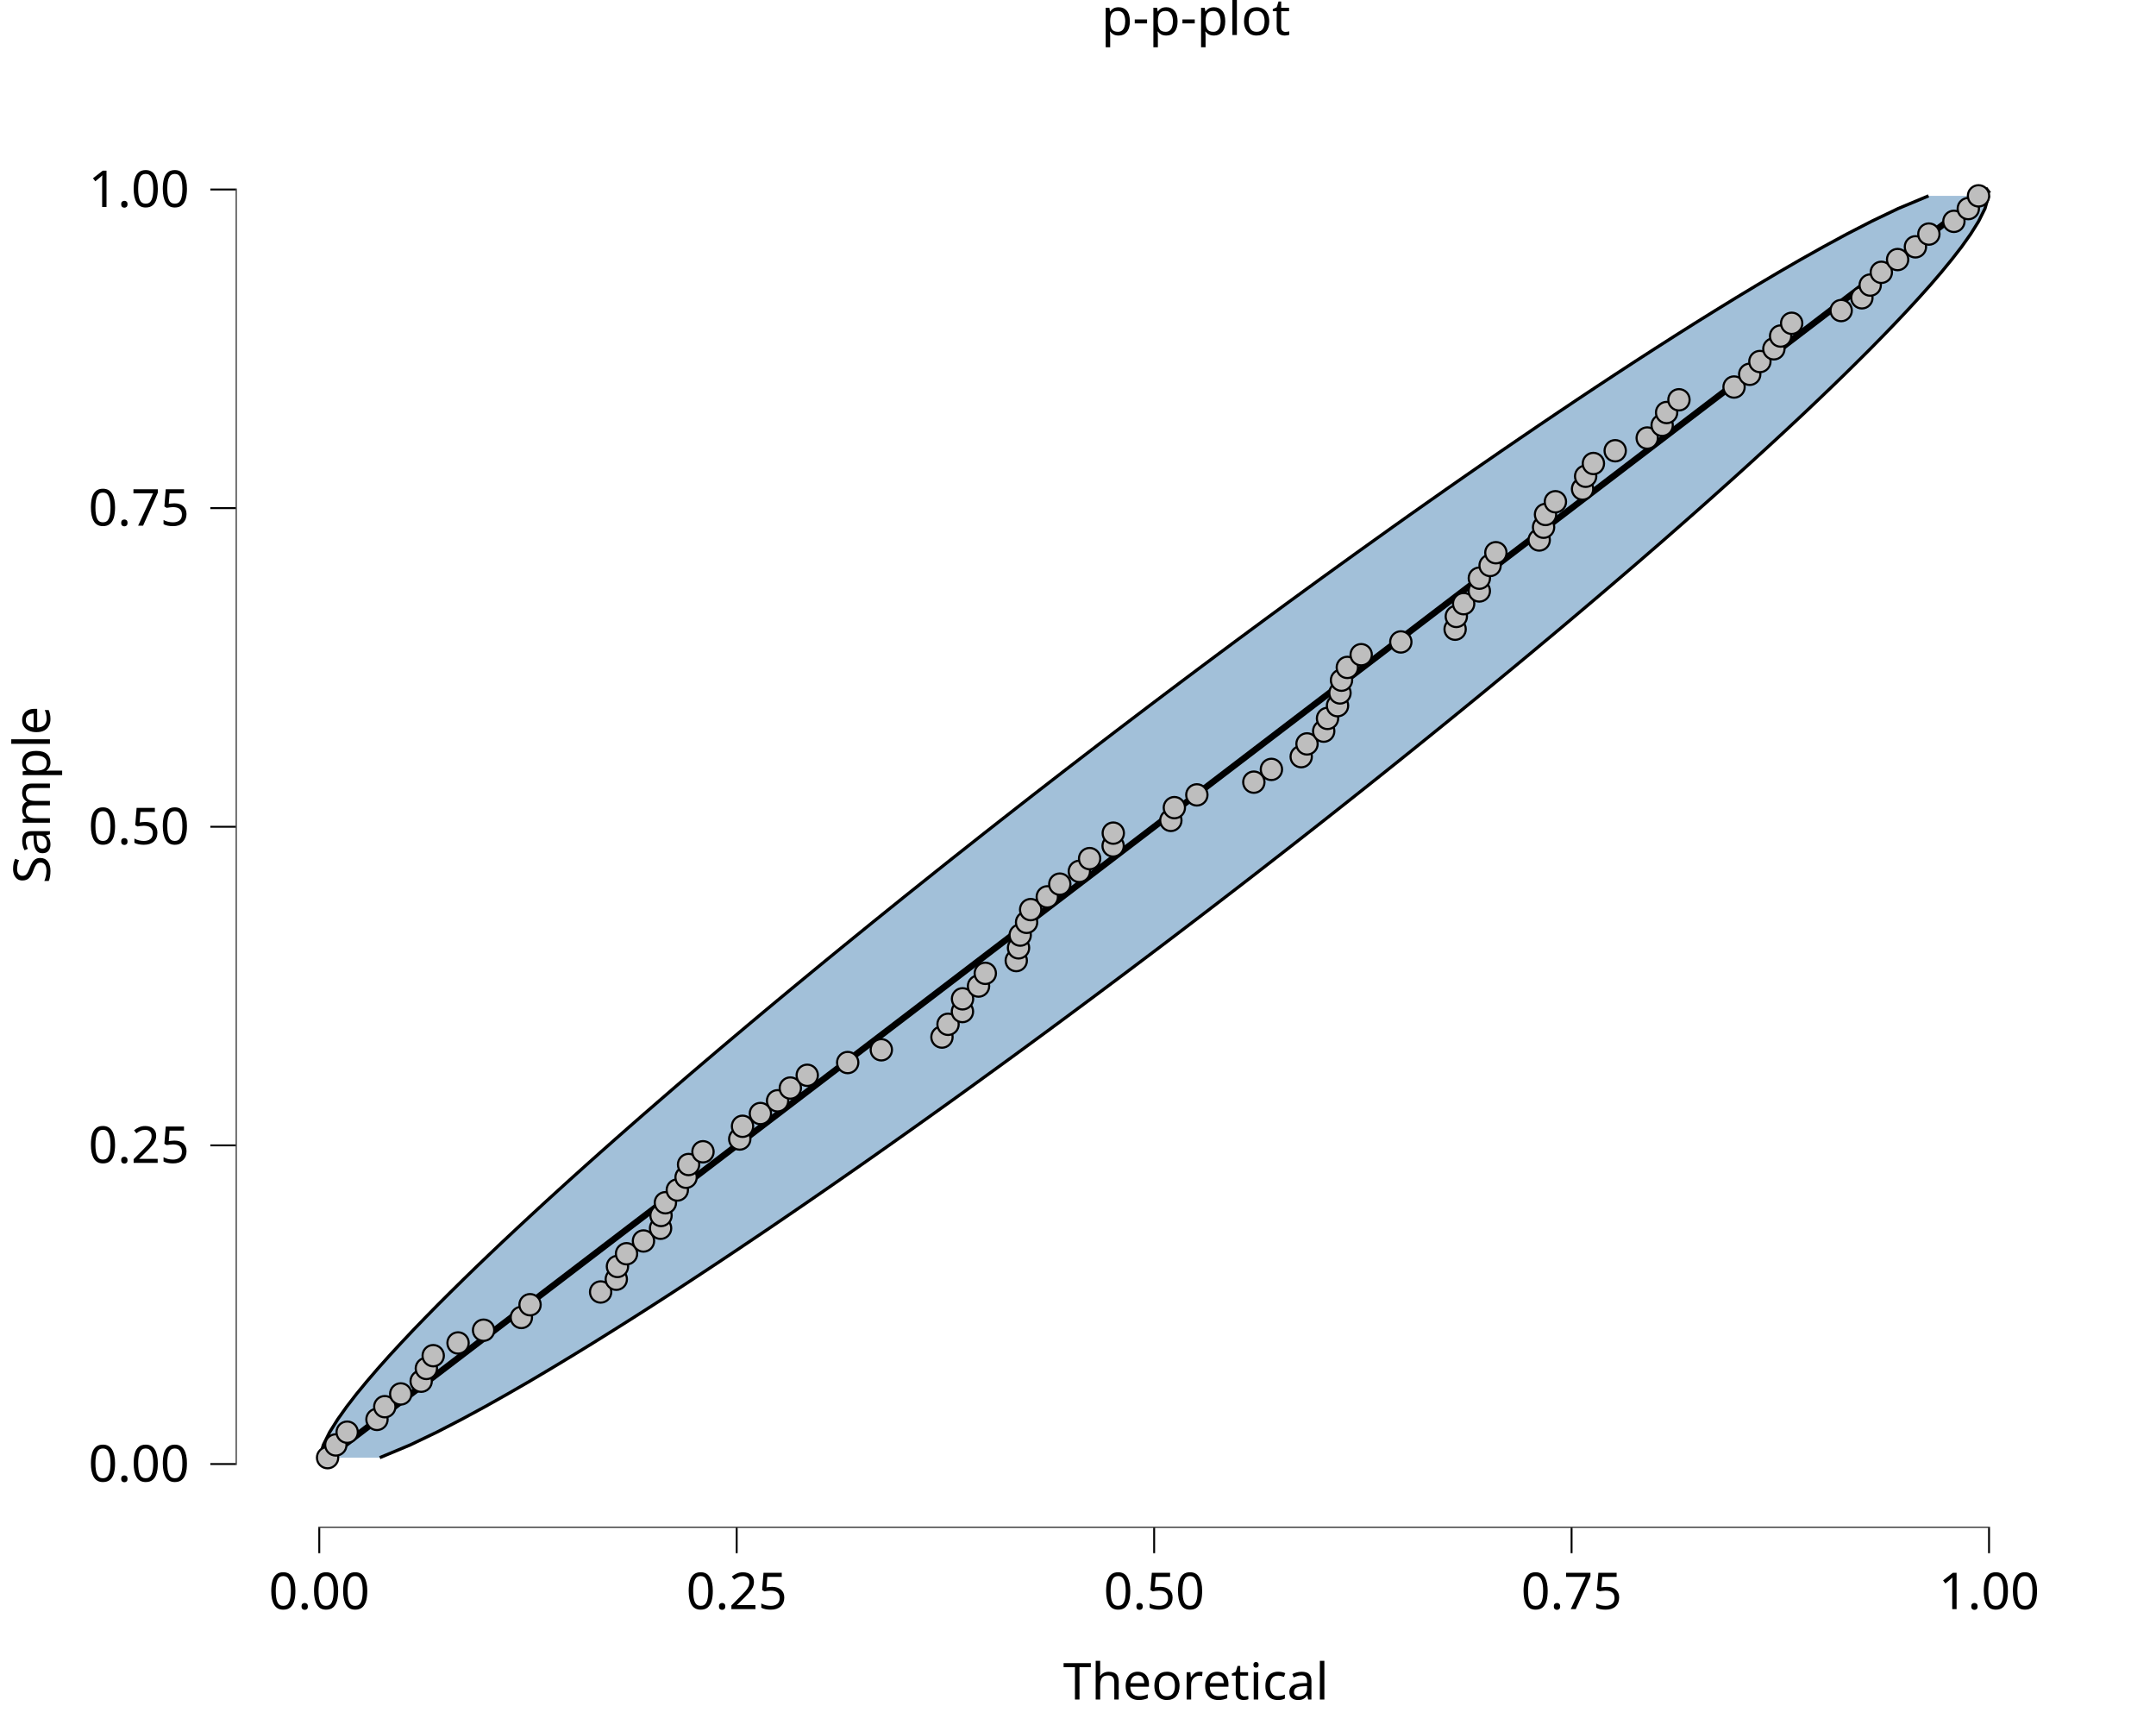
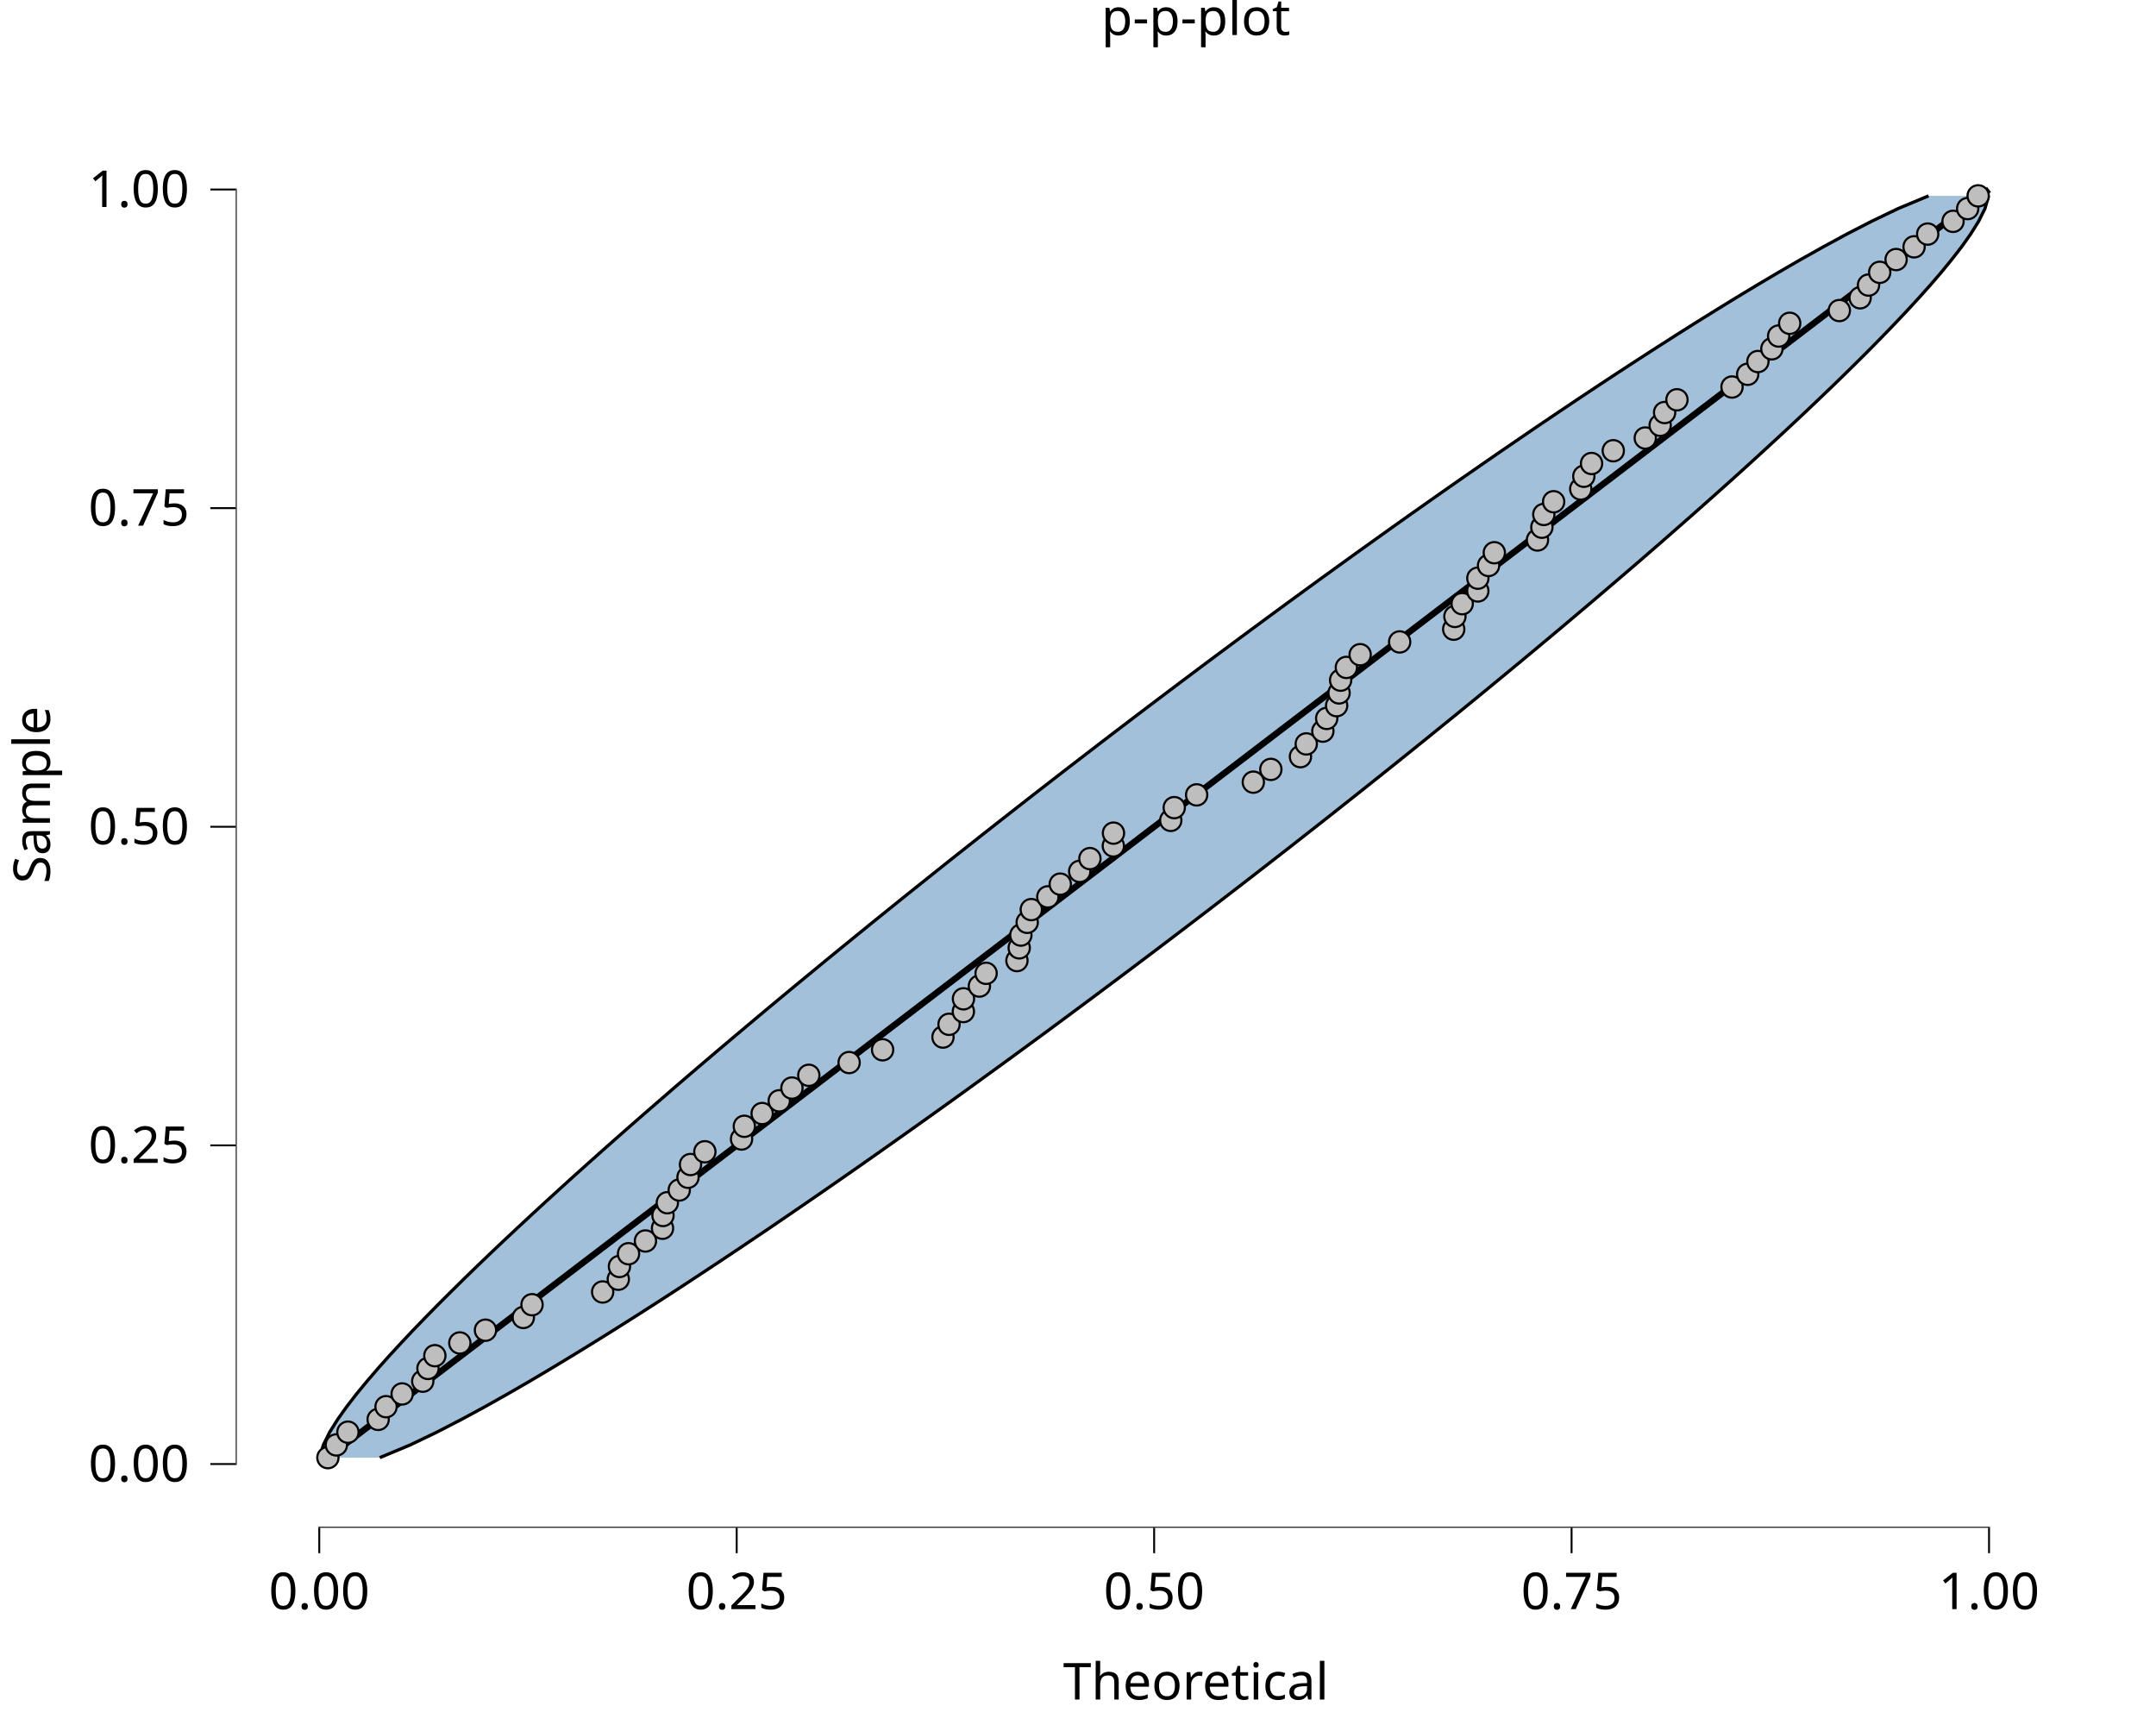
<svg xmlns="http://www.w3.org/2000/svg" class="svglite" data-engine-version="2.0" width="720.00pt" height="576.00pt" viewBox="0 0 720.00 576.00">
  <defs>
    <style type="text/css">
    .svglite line, .svglite polyline, .svglite polygon, .svglite path, .svglite rect, .svglite circle {
      fill: none;
      stroke: #000000;
      stroke-linecap: round;
      stroke-linejoin: round;
      stroke-miterlimit: 10.00;
    }
  </style>
  </defs>
  <rect width="100%" height="100%" style="stroke: none; fill: #FFFFFF;" />
  <defs>
    <clipPath id="cpMC4wMHw3MjAuMDB8MC4wMHw1NzYuMDA=">
      <rect x="0.00" y="0.00" width="720.00" height="576.00" />
    </clipPath>
  </defs>
  <g clip-path="url(#cpMC4wMHw3MjAuMDB8MC4wMHw1NzYuMDA=)">
    <rect x="0.00" y="0.00" width="720.00" height="576.00" style="stroke-width: 10.67; stroke: none;" />
  </g>
  <defs>
    <clipPath id="cpNzguNzR8NzIwLjAwfDIwLjcxfDUxMC4xNA==">
      <rect x="78.74" y="20.71" width="641.26" height="489.43" />
    </clipPath>
  </defs>
  <g clip-path="url(#cpNzguNzR8NzIwLjAwfDIwLjcxfDUxMC4xNA==)">
    <rect x="78.74" y="20.71" width="641.26" height="489.43" style="stroke-width: 10.67; stroke: none;" />
    <polygon points="126.82,486.73 136.99,482.48 145.87,478.22 154.12,473.96 161.97,469.71 169.54,465.45 176.90,461.20 184.08,456.94 191.13,452.68 198.06,448.43 204.88,444.17 211.62,439.92 218.28,435.66 224.86,431.41 231.37,427.15 237.83,422.89 244.23,418.64 250.58,414.38 256.89,410.13 263.14,405.87 269.36,401.61 275.53,397.36 281.67,393.10 287.77,388.85 293.83,384.59 299.86,380.33 305.86,376.08 311.83,371.82 317.77,367.57 323.68,363.31 329.56,359.05 335.42,354.80 341.25,350.54 347.05,346.29 352.83,342.03 358.58,337.77 364.31,333.52 370.01,329.26 375.69,325.01 381.35,320.75 386.99,316.50 392.60,312.24 398.19,307.98 403.76,303.73 409.30,299.47 414.83,295.22 420.33,290.96 425.81,286.70 431.27,282.45 436.71,278.19 442.13,273.94 447.52,269.68 452.90,265.42 458.25,261.17 463.58,256.91 468.89,252.66 474.18,248.40 479.45,244.14 484.69,239.89 489.92,235.63 495.12,231.38 500.29,227.12 505.45,222.86 510.58,218.61 515.68,214.35 520.77,210.10 525.82,205.84 530.86,201.58 535.86,197.33 540.84,193.07 545.80,188.82 550.72,184.56 555.62,180.31 560.48,176.05 565.32,171.79 570.12,167.54 574.89,163.28 579.63,159.03 584.33,154.77 588.99,150.51 593.61,146.26 598.19,142.00 602.73,137.75 607.21,133.49 611.65,129.23 616.03,124.98 620.35,120.72 624.61,116.47 628.79,112.21 632.90,107.95 636.91,103.70 640.83,99.44 644.63,95.19 648.29,90.93 651.78,86.67 655.08,82.42 658.10,78.16 660.76,73.91 662.88,69.65 664.10,65.40 644.04,65.40 633.87,69.65 624.99,73.91 616.74,78.16 608.89,82.42 601.32,86.67 593.96,90.93 586.77,95.19 579.73,99.44 572.80,103.70 565.97,107.95 559.24,112.21 552.58,116.47 546.00,120.72 539.48,124.98 533.03,129.23 526.62,133.49 520.27,137.75 513.97,142.00 507.72,146.26 501.50,150.51 495.33,154.77 489.19,159.03 483.09,163.28 477.03,167.54 470.99,171.79 464.99,176.05 459.03,180.31 453.09,184.56 447.18,188.82 441.29,193.07 435.44,197.33 429.61,201.58 423.81,205.84 418.03,210.10 412.28,214.35 406.55,218.61 400.85,222.86 395.17,227.12 389.51,231.38 383.87,235.63 378.26,239.89 372.67,244.14 367.10,248.40 361.56,252.66 356.03,256.91 350.53,261.17 345.05,265.42 339.59,269.68 334.15,273.94 328.73,278.19 323.34,282.45 317.96,286.70 312.61,290.96 307.28,295.22 301.96,299.47 296.68,303.73 291.41,307.98 286.17,312.24 280.94,316.50 275.74,320.75 270.57,325.01 265.41,329.26 260.28,333.52 255.17,337.77 250.09,342.03 245.03,346.29 240.00,350.54 234.99,354.80 230.01,359.05 225.06,363.31 220.14,367.57 215.24,371.82 210.37,376.08 205.54,380.33 200.73,384.59 195.96,388.85 191.23,393.10 186.53,397.36 181.87,401.61 177.25,405.87 172.67,410.13 168.13,414.38 163.64,418.64 159.21,422.89 154.83,427.15 150.51,431.41 146.25,435.66 142.07,439.92 137.96,444.17 133.95,448.43 130.03,452.68 126.23,456.94 122.57,461.20 119.07,465.45 115.78,469.71 112.76,473.96 110.09,478.22 107.98,482.48 106.76,486.73 " style="stroke-width: 0.00; stroke: none; stroke-linecap: butt; fill: #4682B4; fill-opacity: 0.50;" />
    <polyline points="126.82,486.73 136.99,482.48 145.87,478.22 154.12,473.96 161.97,469.71 169.54,465.45 176.90,461.20 184.08,456.94 191.13,452.68 198.06,448.43 204.88,444.17 211.62,439.92 218.28,435.66 224.86,431.41 231.37,427.15 237.83,422.89 244.23,418.64 250.58,414.38 256.89,410.13 263.14,405.87 269.36,401.61 275.53,397.36 281.67,393.10 287.77,388.85 293.83,384.59 299.86,380.33 305.86,376.08 311.83,371.82 317.77,367.57 323.68,363.31 329.56,359.05 335.42,354.80 341.25,350.54 347.05,346.29 352.83,342.03 358.58,337.77 364.31,333.52 370.01,329.26 375.69,325.01 381.35,320.75 386.99,316.50 392.60,312.24 398.19,307.98 403.76,303.73 409.30,299.47 414.83,295.22 420.33,290.96 425.81,286.70 431.27,282.45 436.71,278.19 442.13,273.94 447.52,269.68 452.90,265.42 458.25,261.17 463.58,256.91 468.89,252.66 474.18,248.40 479.45,244.14 484.69,239.89 489.92,235.63 495.12,231.38 500.29,227.12 505.45,222.86 510.58,218.61 515.68,214.35 520.77,210.10 525.82,205.84 530.86,201.58 535.86,197.33 540.84,193.07 545.80,188.82 550.72,184.56 555.62,180.31 560.48,176.05 565.32,171.79 570.12,167.54 574.89,163.28 579.63,159.03 584.33,154.77 588.99,150.51 593.61,146.26 598.19,142.00 602.73,137.75 607.21,133.49 611.65,129.23 616.03,124.98 620.35,120.72 624.61,116.47 628.79,112.21 632.90,107.95 636.91,103.70 640.83,99.44 644.63,95.19 648.29,90.93 651.78,86.67 655.08,82.42 658.10,78.16 660.76,73.91 662.88,69.65 664.10,65.40 " style="stroke-width: 1.07; stroke-linecap: butt;" />
    <polyline points="644.04,65.40 633.87,69.65 624.99,73.91 616.74,78.16 608.89,82.42 601.32,86.67 593.96,90.93 586.77,95.19 579.73,99.44 572.80,103.70 565.97,107.95 559.24,112.21 552.58,116.47 546.00,120.72 539.48,124.98 533.03,129.23 526.62,133.49 520.27,137.75 513.97,142.00 507.72,146.26 501.50,150.51 495.33,154.77 489.19,159.03 483.09,163.28 477.03,167.54 470.99,171.79 464.99,176.05 459.03,180.31 453.09,184.56 447.18,188.82 441.29,193.07 435.44,197.33 429.61,201.58 423.81,205.84 418.03,210.10 412.28,214.35 406.55,218.61 400.85,222.86 395.17,227.12 389.51,231.38 383.87,235.63 378.26,239.89 372.67,244.14 367.10,248.40 361.56,252.66 356.03,256.91 350.53,261.17 345.05,265.42 339.59,269.68 334.15,273.94 328.73,278.19 323.34,282.45 317.96,286.70 312.61,290.96 307.28,295.22 301.96,299.47 296.68,303.73 291.41,307.98 286.17,312.24 280.94,316.50 275.74,320.75 270.57,325.01 265.41,329.26 260.28,333.52 255.17,337.77 250.09,342.03 245.03,346.29 240.00,350.54 234.99,354.80 230.01,359.05 225.06,363.31 220.14,367.57 215.24,371.82 210.37,376.08 205.54,380.33 200.73,384.59 195.96,388.85 191.23,393.10 186.53,397.36 181.87,401.61 177.25,405.87 172.67,410.13 168.13,414.38 163.64,418.64 159.21,422.89 154.83,427.15 150.51,431.41 146.25,435.66 142.07,439.92 137.96,444.17 133.95,448.43 130.03,452.68 126.23,456.94 122.57,461.20 119.07,465.45 115.78,469.71 112.76,473.96 110.09,478.22 107.98,482.48 106.76,486.73 " style="stroke-width: 1.07; stroke-linecap: butt;" />
    <line x1="106.62" y1="488.86" x2="664.24" y2="63.27" style="stroke-width: 2.13; stroke-linecap: butt;" />
-     <circle cx="109.40" cy="486.73" r="3.56" style="stroke-width: 0.71; fill: #BEBEBE;" />
-     <circle cx="112.15" cy="482.48" r="3.56" style="stroke-width: 0.71; fill: #BEBEBE;" />
-     <circle cx="115.94" cy="478.22" r="3.56" style="stroke-width: 0.71; fill: #BEBEBE;" />
-     <circle cx="125.89" cy="473.96" r="3.56" style="stroke-width: 0.71; fill: #BEBEBE;" />
-     <circle cx="128.50" cy="469.71" r="3.56" style="stroke-width: 0.71; fill: #BEBEBE;" />
-     <circle cx="133.83" cy="465.45" r="3.56" style="stroke-width: 0.71; fill: #BEBEBE;" />
-     <circle cx="140.65" cy="461.20" r="3.56" style="stroke-width: 0.71; fill: #BEBEBE;" />
-     <circle cx="142.38" cy="456.94" r="3.56" style="stroke-width: 0.71; fill: #BEBEBE;" />
-     <circle cx="144.67" cy="452.68" r="3.56" style="stroke-width: 0.71; fill: #BEBEBE;" />
-     <circle cx="152.97" cy="448.43" r="3.56" style="stroke-width: 0.71; fill: #BEBEBE;" />
-     <circle cx="161.49" cy="444.17" r="3.56" style="stroke-width: 0.71; fill: #BEBEBE;" />
-     <circle cx="174.11" cy="439.92" r="3.56" style="stroke-width: 0.71; fill: #BEBEBE;" />
-     <circle cx="177.01" cy="435.66" r="3.56" style="stroke-width: 0.71; fill: #BEBEBE;" />
-     <circle cx="200.58" cy="431.41" r="3.56" style="stroke-width: 0.71; fill: #BEBEBE;" />
-     <circle cx="205.81" cy="427.15" r="3.56" style="stroke-width: 0.71; fill: #BEBEBE;" />
-     <circle cx="206.20" cy="422.89" r="3.56" style="stroke-width: 0.71; fill: #BEBEBE;" />
-     <circle cx="209.23" cy="418.64" r="3.56" style="stroke-width: 0.71; fill: #BEBEBE;" />
-     <circle cx="214.89" cy="414.38" r="3.56" style="stroke-width: 0.71; fill: #BEBEBE;" />
-     <circle cx="220.60" cy="410.13" r="3.56" style="stroke-width: 0.71; fill: #BEBEBE;" />
-     <circle cx="220.75" cy="405.87" r="3.56" style="stroke-width: 0.71; fill: #BEBEBE;" />
-     <circle cx="222.21" cy="401.61" r="3.56" style="stroke-width: 0.71; fill: #BEBEBE;" />
-     <circle cx="226.19" cy="397.36" r="3.56" style="stroke-width: 0.71; fill: #BEBEBE;" />
-     <circle cx="229.12" cy="393.10" r="3.56" style="stroke-width: 0.71; fill: #BEBEBE;" />
-     <circle cx="229.95" cy="388.85" r="3.56" style="stroke-width: 0.71; fill: #BEBEBE;" />
-     <circle cx="234.76" cy="384.59" r="3.56" style="stroke-width: 0.71; fill: #BEBEBE;" />
-     <circle cx="247.04" cy="380.33" r="3.56" style="stroke-width: 0.71; fill: #BEBEBE;" />
-     <circle cx="247.97" cy="376.08" r="3.56" style="stroke-width: 0.71; fill: #BEBEBE;" />
-     <circle cx="253.94" cy="371.82" r="3.56" style="stroke-width: 0.71; fill: #BEBEBE;" />
-     <circle cx="259.67" cy="367.57" r="3.56" style="stroke-width: 0.71; fill: #BEBEBE;" />
-     <circle cx="263.93" cy="363.31" r="3.56" style="stroke-width: 0.71; fill: #BEBEBE;" />
-     <circle cx="269.58" cy="359.05" r="3.56" style="stroke-width: 0.71; fill: #BEBEBE;" />
-     <circle cx="283.09" cy="354.80" r="3.56" style="stroke-width: 0.71; fill: #BEBEBE;" />
-     <circle cx="294.32" cy="350.54" r="3.56" style="stroke-width: 0.71; fill: #BEBEBE;" />
-     <circle cx="314.57" cy="346.29" r="3.56" style="stroke-width: 0.71; fill: #BEBEBE;" />
-     <circle cx="316.60" cy="342.03" r="3.56" style="stroke-width: 0.71; fill: #BEBEBE;" />
-     <circle cx="321.41" cy="337.77" r="3.56" style="stroke-width: 0.71; fill: #BEBEBE;" />
-     <circle cx="321.44" cy="333.52" r="3.56" style="stroke-width: 0.71; fill: #BEBEBE;" />
-     <circle cx="326.78" cy="329.26" r="3.56" style="stroke-width: 0.71; fill: #BEBEBE;" />
-     <circle cx="329.04" cy="325.01" r="3.56" style="stroke-width: 0.71; fill: #BEBEBE;" />
-     <circle cx="339.38" cy="320.75" r="3.56" style="stroke-width: 0.71; fill: #BEBEBE;" />
-     <circle cx="340.14" cy="316.50" r="3.56" style="stroke-width: 0.71; fill: #BEBEBE;" />
-     <circle cx="340.70" cy="312.24" r="3.56" style="stroke-width: 0.71; fill: #BEBEBE;" />
-     <circle cx="342.83" cy="307.98" r="3.56" style="stroke-width: 0.71; fill: #BEBEBE;" />
-     <circle cx="344.19" cy="303.73" r="3.56" style="stroke-width: 0.71; fill: #BEBEBE;" />
-     <circle cx="349.74" cy="299.47" r="3.56" style="stroke-width: 0.71; fill: #BEBEBE;" />
-     <circle cx="353.92" cy="295.22" r="3.56" style="stroke-width: 0.71; fill: #BEBEBE;" />
-     <circle cx="360.45" cy="290.96" r="3.56" style="stroke-width: 0.71; fill: #BEBEBE;" />
-     <circle cx="363.88" cy="286.70" r="3.56" style="stroke-width: 0.71; fill: #BEBEBE;" />
-     <circle cx="371.73" cy="282.45" r="3.56" style="stroke-width: 0.71; fill: #BEBEBE;" />
-     <circle cx="371.78" cy="278.19" r="3.56" style="stroke-width: 0.71; fill: #BEBEBE;" />
-     <circle cx="391.01" cy="273.94" r="3.56" style="stroke-width: 0.71; fill: #BEBEBE;" />
-     <circle cx="392.18" cy="269.68" r="3.56" style="stroke-width: 0.71; fill: #BEBEBE;" />
-     <circle cx="399.69" cy="265.42" r="3.56" style="stroke-width: 0.71; fill: #BEBEBE;" />
-     <circle cx="418.72" cy="261.17" r="3.56" style="stroke-width: 0.71; fill: #BEBEBE;" />
-     <circle cx="424.59" cy="256.91" r="3.56" style="stroke-width: 0.71; fill: #BEBEBE;" />
-     <circle cx="434.54" cy="252.66" r="3.56" style="stroke-width: 0.71; fill: #BEBEBE;" />
-     <circle cx="436.48" cy="248.40" r="3.56" style="stroke-width: 0.71; fill: #BEBEBE;" />
-     <circle cx="442.05" cy="244.14" r="3.56" style="stroke-width: 0.71; fill: #BEBEBE;" />
-     <circle cx="443.33" cy="239.89" r="3.56" style="stroke-width: 0.71; fill: #BEBEBE;" />
-     <circle cx="446.67" cy="235.63" r="3.56" style="stroke-width: 0.71; fill: #BEBEBE;" />
-     <circle cx="447.49" cy="231.38" r="3.56" style="stroke-width: 0.71; fill: #BEBEBE;" />
-     <circle cx="448.00" cy="227.12" r="3.56" style="stroke-width: 0.71; fill: #BEBEBE;" />
-     <circle cx="449.94" cy="222.86" r="3.56" style="stroke-width: 0.71; fill: #BEBEBE;" />
-     <circle cx="454.57" cy="218.61" r="3.56" style="stroke-width: 0.71; fill: #BEBEBE;" />
-     <circle cx="467.81" cy="214.35" r="3.56" style="stroke-width: 0.71; fill: #BEBEBE;" />
-     <circle cx="485.94" cy="210.10" r="3.56" style="stroke-width: 0.71; fill: #BEBEBE;" />
-     <circle cx="486.34" cy="205.84" r="3.56" style="stroke-width: 0.71; fill: #BEBEBE;" />
-     <circle cx="488.79" cy="201.58" r="3.56" style="stroke-width: 0.71; fill: #BEBEBE;" />
-     <circle cx="494.02" cy="197.33" r="3.56" style="stroke-width: 0.71; fill: #BEBEBE;" />
-     <circle cx="494.03" cy="193.07" r="3.56" style="stroke-width: 0.71; fill: #BEBEBE;" />
-     <circle cx="497.62" cy="188.82" r="3.56" style="stroke-width: 0.71; fill: #BEBEBE;" />
-     <circle cx="499.55" cy="184.56" r="3.56" style="stroke-width: 0.71; fill: #BEBEBE;" />
-     <circle cx="514.02" cy="180.31" r="3.56" style="stroke-width: 0.71; fill: #BEBEBE;" />
-     <circle cx="515.48" cy="176.05" r="3.56" style="stroke-width: 0.71; fill: #BEBEBE;" />
-     <circle cx="516.13" cy="171.79" r="3.56" style="stroke-width: 0.71; fill: #BEBEBE;" />
-     <circle cx="519.43" cy="167.54" r="3.56" style="stroke-width: 0.71; fill: #BEBEBE;" />
-     <circle cx="528.50" cy="163.28" r="3.56" style="stroke-width: 0.71; fill: #BEBEBE;" />
-     <circle cx="529.53" cy="159.03" r="3.56" style="stroke-width: 0.71; fill: #BEBEBE;" />
-     <circle cx="532.12" cy="154.77" r="3.56" style="stroke-width: 0.71; fill: #BEBEBE;" />
-     <circle cx="539.40" cy="150.51" r="3.56" style="stroke-width: 0.71; fill: #BEBEBE;" />
-     <circle cx="550.09" cy="146.26" r="3.56" style="stroke-width: 0.71; fill: #BEBEBE;" />
-     <circle cx="555.08" cy="142.00" r="3.56" style="stroke-width: 0.71; fill: #BEBEBE;" />
-     <circle cx="556.57" cy="137.75" r="3.56" style="stroke-width: 0.71; fill: #BEBEBE;" />
-     <circle cx="560.69" cy="133.49" r="3.56" style="stroke-width: 0.71; fill: #BEBEBE;" />
-     <circle cx="579.09" cy="129.23" r="3.56" style="stroke-width: 0.71; fill: #BEBEBE;" />
-     <circle cx="584.32" cy="124.98" r="3.56" style="stroke-width: 0.71; fill: #BEBEBE;" />
-     <circle cx="587.72" cy="120.72" r="3.56" style="stroke-width: 0.71; fill: #BEBEBE;" />
-     <circle cx="592.39" cy="116.47" r="3.56" style="stroke-width: 0.71; fill: #BEBEBE;" />
-     <circle cx="594.64" cy="112.21" r="3.56" style="stroke-width: 0.71; fill: #BEBEBE;" />
-     <circle cx="598.33" cy="107.95" r="3.56" style="stroke-width: 0.71; fill: #BEBEBE;" />
-     <circle cx="614.86" cy="103.70" r="3.56" style="stroke-width: 0.71; fill: #BEBEBE;" />
-     <circle cx="621.78" cy="99.44" r="3.56" style="stroke-width: 0.71; fill: #BEBEBE;" />
-     <circle cx="624.56" cy="95.19" r="3.56" style="stroke-width: 0.71; fill: #BEBEBE;" />
-     <circle cx="628.27" cy="90.93" r="3.56" style="stroke-width: 0.71; fill: #BEBEBE;" />
-     <circle cx="633.71" cy="86.67" r="3.56" style="stroke-width: 0.71; fill: #BEBEBE;" />
-     <circle cx="639.66" cy="82.42" r="3.56" style="stroke-width: 0.71; fill: #BEBEBE;" />
-     <circle cx="644.15" cy="78.16" r="3.56" style="stroke-width: 0.71; fill: #BEBEBE;" />
-     <circle cx="652.51" cy="73.91" r="3.56" style="stroke-width: 0.71; fill: #BEBEBE;" />
-     <circle cx="657.32" cy="69.65" r="3.56" style="stroke-width: 0.71; fill: #BEBEBE;" />
-     <circle cx="660.73" cy="65.40" r="3.56" style="stroke-width: 0.71; fill: #BEBEBE;" />
+     <circle cx="109.50" cy="486.73" r="3.56" style="stroke-width: 0.71; fill: #BEBEBE;" />
+     <circle cx="112.33" cy="482.48" r="3.56" style="stroke-width: 0.71; fill: #BEBEBE;" />
+     <circle cx="116.19" cy="478.22" r="3.56" style="stroke-width: 0.71; fill: #BEBEBE;" />
+     <circle cx="126.29" cy="473.96" r="3.56" style="stroke-width: 0.71; fill: #BEBEBE;" />
+     <circle cx="128.92" cy="469.71" r="3.56" style="stroke-width: 0.71; fill: #BEBEBE;" />
+     <circle cx="134.30" cy="465.45" r="3.56" style="stroke-width: 0.71; fill: #BEBEBE;" />
+     <circle cx="141.18" cy="461.20" r="3.56" style="stroke-width: 0.71; fill: #BEBEBE;" />
+     <circle cx="142.92" cy="456.94" r="3.56" style="stroke-width: 0.71; fill: #BEBEBE;" />
+     <circle cx="145.22" cy="452.68" r="3.56" style="stroke-width: 0.71; fill: #BEBEBE;" />
+     <circle cx="153.56" cy="448.43" r="3.56" style="stroke-width: 0.71; fill: #BEBEBE;" />
+     <circle cx="162.12" cy="444.17" r="3.56" style="stroke-width: 0.71; fill: #BEBEBE;" />
+     <circle cx="174.77" cy="439.92" r="3.56" style="stroke-width: 0.71; fill: #BEBEBE;" />
+     <circle cx="177.68" cy="435.66" r="3.56" style="stroke-width: 0.71; fill: #BEBEBE;" />
+     <circle cx="201.26" cy="431.41" r="3.56" style="stroke-width: 0.71; fill: #BEBEBE;" />
+     <circle cx="206.48" cy="427.15" r="3.56" style="stroke-width: 0.71; fill: #BEBEBE;" />
+     <circle cx="206.87" cy="422.89" r="3.56" style="stroke-width: 0.71; fill: #BEBEBE;" />
+     <circle cx="209.90" cy="418.64" r="3.56" style="stroke-width: 0.71; fill: #BEBEBE;" />
+     <circle cx="215.55" cy="414.38" r="3.56" style="stroke-width: 0.71; fill: #BEBEBE;" />
+     <circle cx="221.25" cy="410.13" r="3.56" style="stroke-width: 0.71; fill: #BEBEBE;" />
+     <circle cx="221.41" cy="405.87" r="3.56" style="stroke-width: 0.71; fill: #BEBEBE;" />
+     <circle cx="222.86" cy="401.61" r="3.56" style="stroke-width: 0.71; fill: #BEBEBE;" />
+     <circle cx="226.84" cy="397.36" r="3.56" style="stroke-width: 0.71; fill: #BEBEBE;" />
+     <circle cx="229.76" cy="393.10" r="3.56" style="stroke-width: 0.71; fill: #BEBEBE;" />
+     <circle cx="230.59" cy="388.85" r="3.56" style="stroke-width: 0.71; fill: #BEBEBE;" />
+     <circle cx="235.39" cy="384.59" r="3.56" style="stroke-width: 0.71; fill: #BEBEBE;" />
+     <circle cx="247.64" cy="380.33" r="3.56" style="stroke-width: 0.71; fill: #BEBEBE;" />
+     <circle cx="248.57" cy="376.08" r="3.56" style="stroke-width: 0.71; fill: #BEBEBE;" />
+     <circle cx="254.52" cy="371.82" r="3.56" style="stroke-width: 0.71; fill: #BEBEBE;" />
+     <circle cx="260.23" cy="367.57" r="3.56" style="stroke-width: 0.71; fill: #BEBEBE;" />
+     <circle cx="264.47" cy="363.31" r="3.56" style="stroke-width: 0.71; fill: #BEBEBE;" />
+     <circle cx="270.10" cy="359.05" r="3.56" style="stroke-width: 0.71; fill: #BEBEBE;" />
+     <circle cx="283.57" cy="354.80" r="3.56" style="stroke-width: 0.71; fill: #BEBEBE;" />
+     <circle cx="294.75" cy="350.54" r="3.56" style="stroke-width: 0.71; fill: #BEBEBE;" />
+     <circle cx="314.91" cy="346.29" r="3.56" style="stroke-width: 0.71; fill: #BEBEBE;" />
+     <circle cx="316.93" cy="342.03" r="3.56" style="stroke-width: 0.71; fill: #BEBEBE;" />
+     <circle cx="321.72" cy="337.77" r="3.56" style="stroke-width: 0.71; fill: #BEBEBE;" />
+     <circle cx="321.75" cy="333.52" r="3.56" style="stroke-width: 0.71; fill: #BEBEBE;" />
+     <circle cx="327.07" cy="329.26" r="3.56" style="stroke-width: 0.71; fill: #BEBEBE;" />
+     <circle cx="329.31" cy="325.01" r="3.56" style="stroke-width: 0.71; fill: #BEBEBE;" />
+     <circle cx="339.61" cy="320.75" r="3.56" style="stroke-width: 0.71; fill: #BEBEBE;" />
+     <circle cx="340.37" cy="316.50" r="3.56" style="stroke-width: 0.71; fill: #BEBEBE;" />
+     <circle cx="340.92" cy="312.24" r="3.56" style="stroke-width: 0.71; fill: #BEBEBE;" />
+     <circle cx="343.04" cy="307.98" r="3.56" style="stroke-width: 0.71; fill: #BEBEBE;" />
+     <circle cx="344.40" cy="303.73" r="3.56" style="stroke-width: 0.71; fill: #BEBEBE;" />
+     <circle cx="349.92" cy="299.47" r="3.56" style="stroke-width: 0.71; fill: #BEBEBE;" />
+     <circle cx="354.08" cy="295.22" r="3.56" style="stroke-width: 0.71; fill: #BEBEBE;" />
+     <circle cx="360.57" cy="290.96" r="3.56" style="stroke-width: 0.71; fill: #BEBEBE;" />
+     <circle cx="363.98" cy="286.70" r="3.56" style="stroke-width: 0.71; fill: #BEBEBE;" />
+     <circle cx="371.80" cy="282.45" r="3.56" style="stroke-width: 0.71; fill: #BEBEBE;" />
+     <circle cx="371.85" cy="278.19" r="3.56" style="stroke-width: 0.71; fill: #BEBEBE;" />
+     <circle cx="390.98" cy="273.94" r="3.56" style="stroke-width: 0.71; fill: #BEBEBE;" />
+     <circle cx="392.14" cy="269.68" r="3.56" style="stroke-width: 0.71; fill: #BEBEBE;" />
+     <circle cx="399.62" cy="265.42" r="3.56" style="stroke-width: 0.71; fill: #BEBEBE;" />
+     <circle cx="418.55" cy="261.17" r="3.56" style="stroke-width: 0.71; fill: #BEBEBE;" />
+     <circle cx="424.40" cy="256.91" r="3.56" style="stroke-width: 0.71; fill: #BEBEBE;" />
+     <circle cx="434.29" cy="252.66" r="3.56" style="stroke-width: 0.71; fill: #BEBEBE;" />
+     <circle cx="436.23" cy="248.40" r="3.56" style="stroke-width: 0.71; fill: #BEBEBE;" />
+     <circle cx="441.77" cy="244.14" r="3.56" style="stroke-width: 0.71; fill: #BEBEBE;" />
+     <circle cx="443.05" cy="239.89" r="3.56" style="stroke-width: 0.71; fill: #BEBEBE;" />
+     <circle cx="446.37" cy="235.63" r="3.56" style="stroke-width: 0.71; fill: #BEBEBE;" />
+     <circle cx="447.19" cy="231.38" r="3.56" style="stroke-width: 0.71; fill: #BEBEBE;" />
+     <circle cx="447.70" cy="227.12" r="3.56" style="stroke-width: 0.71; fill: #BEBEBE;" />
+     <circle cx="449.62" cy="222.86" r="3.56" style="stroke-width: 0.71; fill: #BEBEBE;" />
+     <circle cx="454.23" cy="218.61" r="3.56" style="stroke-width: 0.71; fill: #BEBEBE;" />
+     <circle cx="467.42" cy="214.35" r="3.56" style="stroke-width: 0.71; fill: #BEBEBE;" />
+     <circle cx="485.47" cy="210.10" r="3.56" style="stroke-width: 0.71; fill: #BEBEBE;" />
+     <circle cx="485.87" cy="205.84" r="3.56" style="stroke-width: 0.71; fill: #BEBEBE;" />
+     <circle cx="488.31" cy="201.58" r="3.56" style="stroke-width: 0.71; fill: #BEBEBE;" />
+     <circle cx="493.52" cy="197.33" r="3.56" style="stroke-width: 0.71; fill: #BEBEBE;" />
+     <circle cx="493.53" cy="193.07" r="3.56" style="stroke-width: 0.71; fill: #BEBEBE;" />
+     <circle cx="497.10" cy="188.82" r="3.56" style="stroke-width: 0.71; fill: #BEBEBE;" />
+     <circle cx="499.03" cy="184.56" r="3.56" style="stroke-width: 0.71; fill: #BEBEBE;" />
+     <circle cx="513.45" cy="180.31" r="3.56" style="stroke-width: 0.71; fill: #BEBEBE;" />
+     <circle cx="514.91" cy="176.05" r="3.56" style="stroke-width: 0.71; fill: #BEBEBE;" />
+     <circle cx="515.56" cy="171.79" r="3.56" style="stroke-width: 0.71; fill: #BEBEBE;" />
+     <circle cx="518.84" cy="167.54" r="3.56" style="stroke-width: 0.71; fill: #BEBEBE;" />
+     <circle cx="527.89" cy="163.28" r="3.56" style="stroke-width: 0.71; fill: #BEBEBE;" />
+     <circle cx="528.92" cy="159.03" r="3.56" style="stroke-width: 0.71; fill: #BEBEBE;" />
+     <circle cx="531.50" cy="154.77" r="3.56" style="stroke-width: 0.71; fill: #BEBEBE;" />
+     <circle cx="538.76" cy="150.51" r="3.56" style="stroke-width: 0.71; fill: #BEBEBE;" />
+     <circle cx="549.44" cy="146.26" r="3.56" style="stroke-width: 0.71; fill: #BEBEBE;" />
+     <circle cx="554.42" cy="142.00" r="3.56" style="stroke-width: 0.71; fill: #BEBEBE;" />
+     <circle cx="555.90" cy="137.75" r="3.56" style="stroke-width: 0.71; fill: #BEBEBE;" />
+     <circle cx="560.02" cy="133.49" r="3.56" style="stroke-width: 0.71; fill: #BEBEBE;" />
+     <circle cx="578.41" cy="129.23" r="3.56" style="stroke-width: 0.71; fill: #BEBEBE;" />
+     <circle cx="583.64" cy="124.98" r="3.56" style="stroke-width: 0.71; fill: #BEBEBE;" />
+     <circle cx="587.05" cy="120.72" r="3.56" style="stroke-width: 0.71; fill: #BEBEBE;" />
+     <circle cx="591.72" cy="116.47" r="3.56" style="stroke-width: 0.71; fill: #BEBEBE;" />
+     <circle cx="593.98" cy="112.21" r="3.56" style="stroke-width: 0.71; fill: #BEBEBE;" />
+     <circle cx="597.67" cy="107.95" r="3.56" style="stroke-width: 0.71; fill: #BEBEBE;" />
+     <circle cx="614.25" cy="103.70" r="3.56" style="stroke-width: 0.71; fill: #BEBEBE;" />
+     <circle cx="621.20" cy="99.44" r="3.56" style="stroke-width: 0.71; fill: #BEBEBE;" />
+     <circle cx="624.00" cy="95.19" r="3.56" style="stroke-width: 0.71; fill: #BEBEBE;" />
+     <circle cx="627.73" cy="90.93" r="3.56" style="stroke-width: 0.71; fill: #BEBEBE;" />
+     <circle cx="633.21" cy="86.67" r="3.56" style="stroke-width: 0.71; fill: #BEBEBE;" />
+     <circle cx="639.21" cy="82.42" r="3.56" style="stroke-width: 0.71; fill: #BEBEBE;" />
+     <circle cx="643.75" cy="78.16" r="3.56" style="stroke-width: 0.71; fill: #BEBEBE;" />
+     <circle cx="652.22" cy="73.91" r="3.56" style="stroke-width: 0.71; fill: #BEBEBE;" />
+     <circle cx="657.11" cy="69.65" r="3.56" style="stroke-width: 0.71; fill: #BEBEBE;" />
+     <circle cx="660.61" cy="65.40" r="3.56" style="stroke-width: 0.71; fill: #BEBEBE;" />
    <line x1="106.30" y1="510.14" x2="664.56" y2="510.14" style="stroke-width: 0.64; stroke-linecap: butt;" />
    <line x1="78.74" y1="489.18" x2="78.74" y2="62.95" style="stroke-width: 0.64; stroke-linecap: butt;" />
    <rect x="78.74" y="20.71" width="641.26" height="489.43" style="stroke-width: 0.00; stroke: none;" />
  </g>
  <g clip-path="url(#cpMC4wMHw3MjAuMDB8MC4wMHw1NzYuMDA=)">
    <polyline points="78.74,510.14 78.74,20.71 " style="stroke-width: 0.00; stroke: none; stroke-linecap: butt;" />
    <text x="63.26" y="494.71" text-anchor="end" style="font-size: 17.00px; font-family: sans;" textLength="33.09px" lengthAdjust="spacingAndGlyphs">0.00</text>
    <text x="63.26" y="388.31" text-anchor="end" style="font-size: 17.00px; font-family: sans;" textLength="33.09px" lengthAdjust="spacingAndGlyphs">0.25</text>
    <text x="63.26" y="281.91" text-anchor="end" style="font-size: 17.00px; font-family: sans;" textLength="33.09px" lengthAdjust="spacingAndGlyphs">0.50</text>
    <text x="63.26" y="175.52" text-anchor="end" style="font-size: 17.00px; font-family: sans;" textLength="33.09px" lengthAdjust="spacingAndGlyphs">0.75</text>
    <text x="63.26" y="69.12" text-anchor="end" style="font-size: 17.00px; font-family: sans;" textLength="33.09px" lengthAdjust="spacingAndGlyphs">1.00</text>
    <polyline points="70.24,488.86 78.74,488.86 " style="stroke-width: 0.64; stroke-linecap: butt;" />
    <polyline points="70.24,382.46 78.74,382.46 " style="stroke-width: 0.64; stroke-linecap: butt;" />
    <polyline points="70.24,276.06 78.74,276.06 " style="stroke-width: 0.64; stroke-linecap: butt;" />
    <polyline points="70.24,169.67 78.74,169.67 " style="stroke-width: 0.64; stroke-linecap: butt;" />
    <polyline points="70.24,63.27 78.74,63.27 " style="stroke-width: 0.64; stroke-linecap: butt;" />
    <polyline points="78.74,510.14 720.00,510.14 " style="stroke-width: 0.00; stroke: none; stroke-linecap: butt;" />
    <polyline points="106.62,518.64 106.62,510.14 " style="stroke-width: 0.64; stroke-linecap: butt;" />
    <polyline points="246.02,518.64 246.02,510.14 " style="stroke-width: 0.64; stroke-linecap: butt;" />
    <polyline points="385.43,518.64 385.43,510.14 " style="stroke-width: 0.64; stroke-linecap: butt;" />
    <polyline points="524.83,518.64 524.83,510.14 " style="stroke-width: 0.64; stroke-linecap: butt;" />
    <polyline points="664.24,518.64 664.24,510.14 " style="stroke-width: 0.64; stroke-linecap: butt;" />
    <text x="106.62" y="537.32" text-anchor="middle" style="font-size: 17.00px; font-family: sans;" textLength="33.09px" lengthAdjust="spacingAndGlyphs">0.00</text>
    <text x="246.02" y="537.32" text-anchor="middle" style="font-size: 17.00px; font-family: sans;" textLength="33.09px" lengthAdjust="spacingAndGlyphs">0.25</text>
    <text x="385.43" y="537.32" text-anchor="middle" style="font-size: 17.00px; font-family: sans;" textLength="33.09px" lengthAdjust="spacingAndGlyphs">0.50</text>
    <text x="524.83" y="537.32" text-anchor="middle" style="font-size: 17.00px; font-family: sans;" textLength="33.09px" lengthAdjust="spacingAndGlyphs">0.75</text>
    <text x="664.24" y="537.32" text-anchor="middle" style="font-size: 17.00px; font-family: sans;" textLength="33.09px" lengthAdjust="spacingAndGlyphs">1.00</text>
    <text x="399.37" y="567.49" text-anchor="middle" style="font-size: 17.00px; font-family: sans;" textLength="84.10px" lengthAdjust="spacingAndGlyphs">Theoretical</text>
    <text transform="translate(16.68,265.42) rotate(-90)" text-anchor="middle" style="font-size: 17.00px; font-family: sans;" textLength="57.65px" lengthAdjust="spacingAndGlyphs">Sample</text>
    <text x="399.37" y="11.70" text-anchor="middle" style="font-size: 17.00px; font-family: sans;" textLength="57.64px" lengthAdjust="spacingAndGlyphs">p-p-plot</text>
  </g>
</svg>
